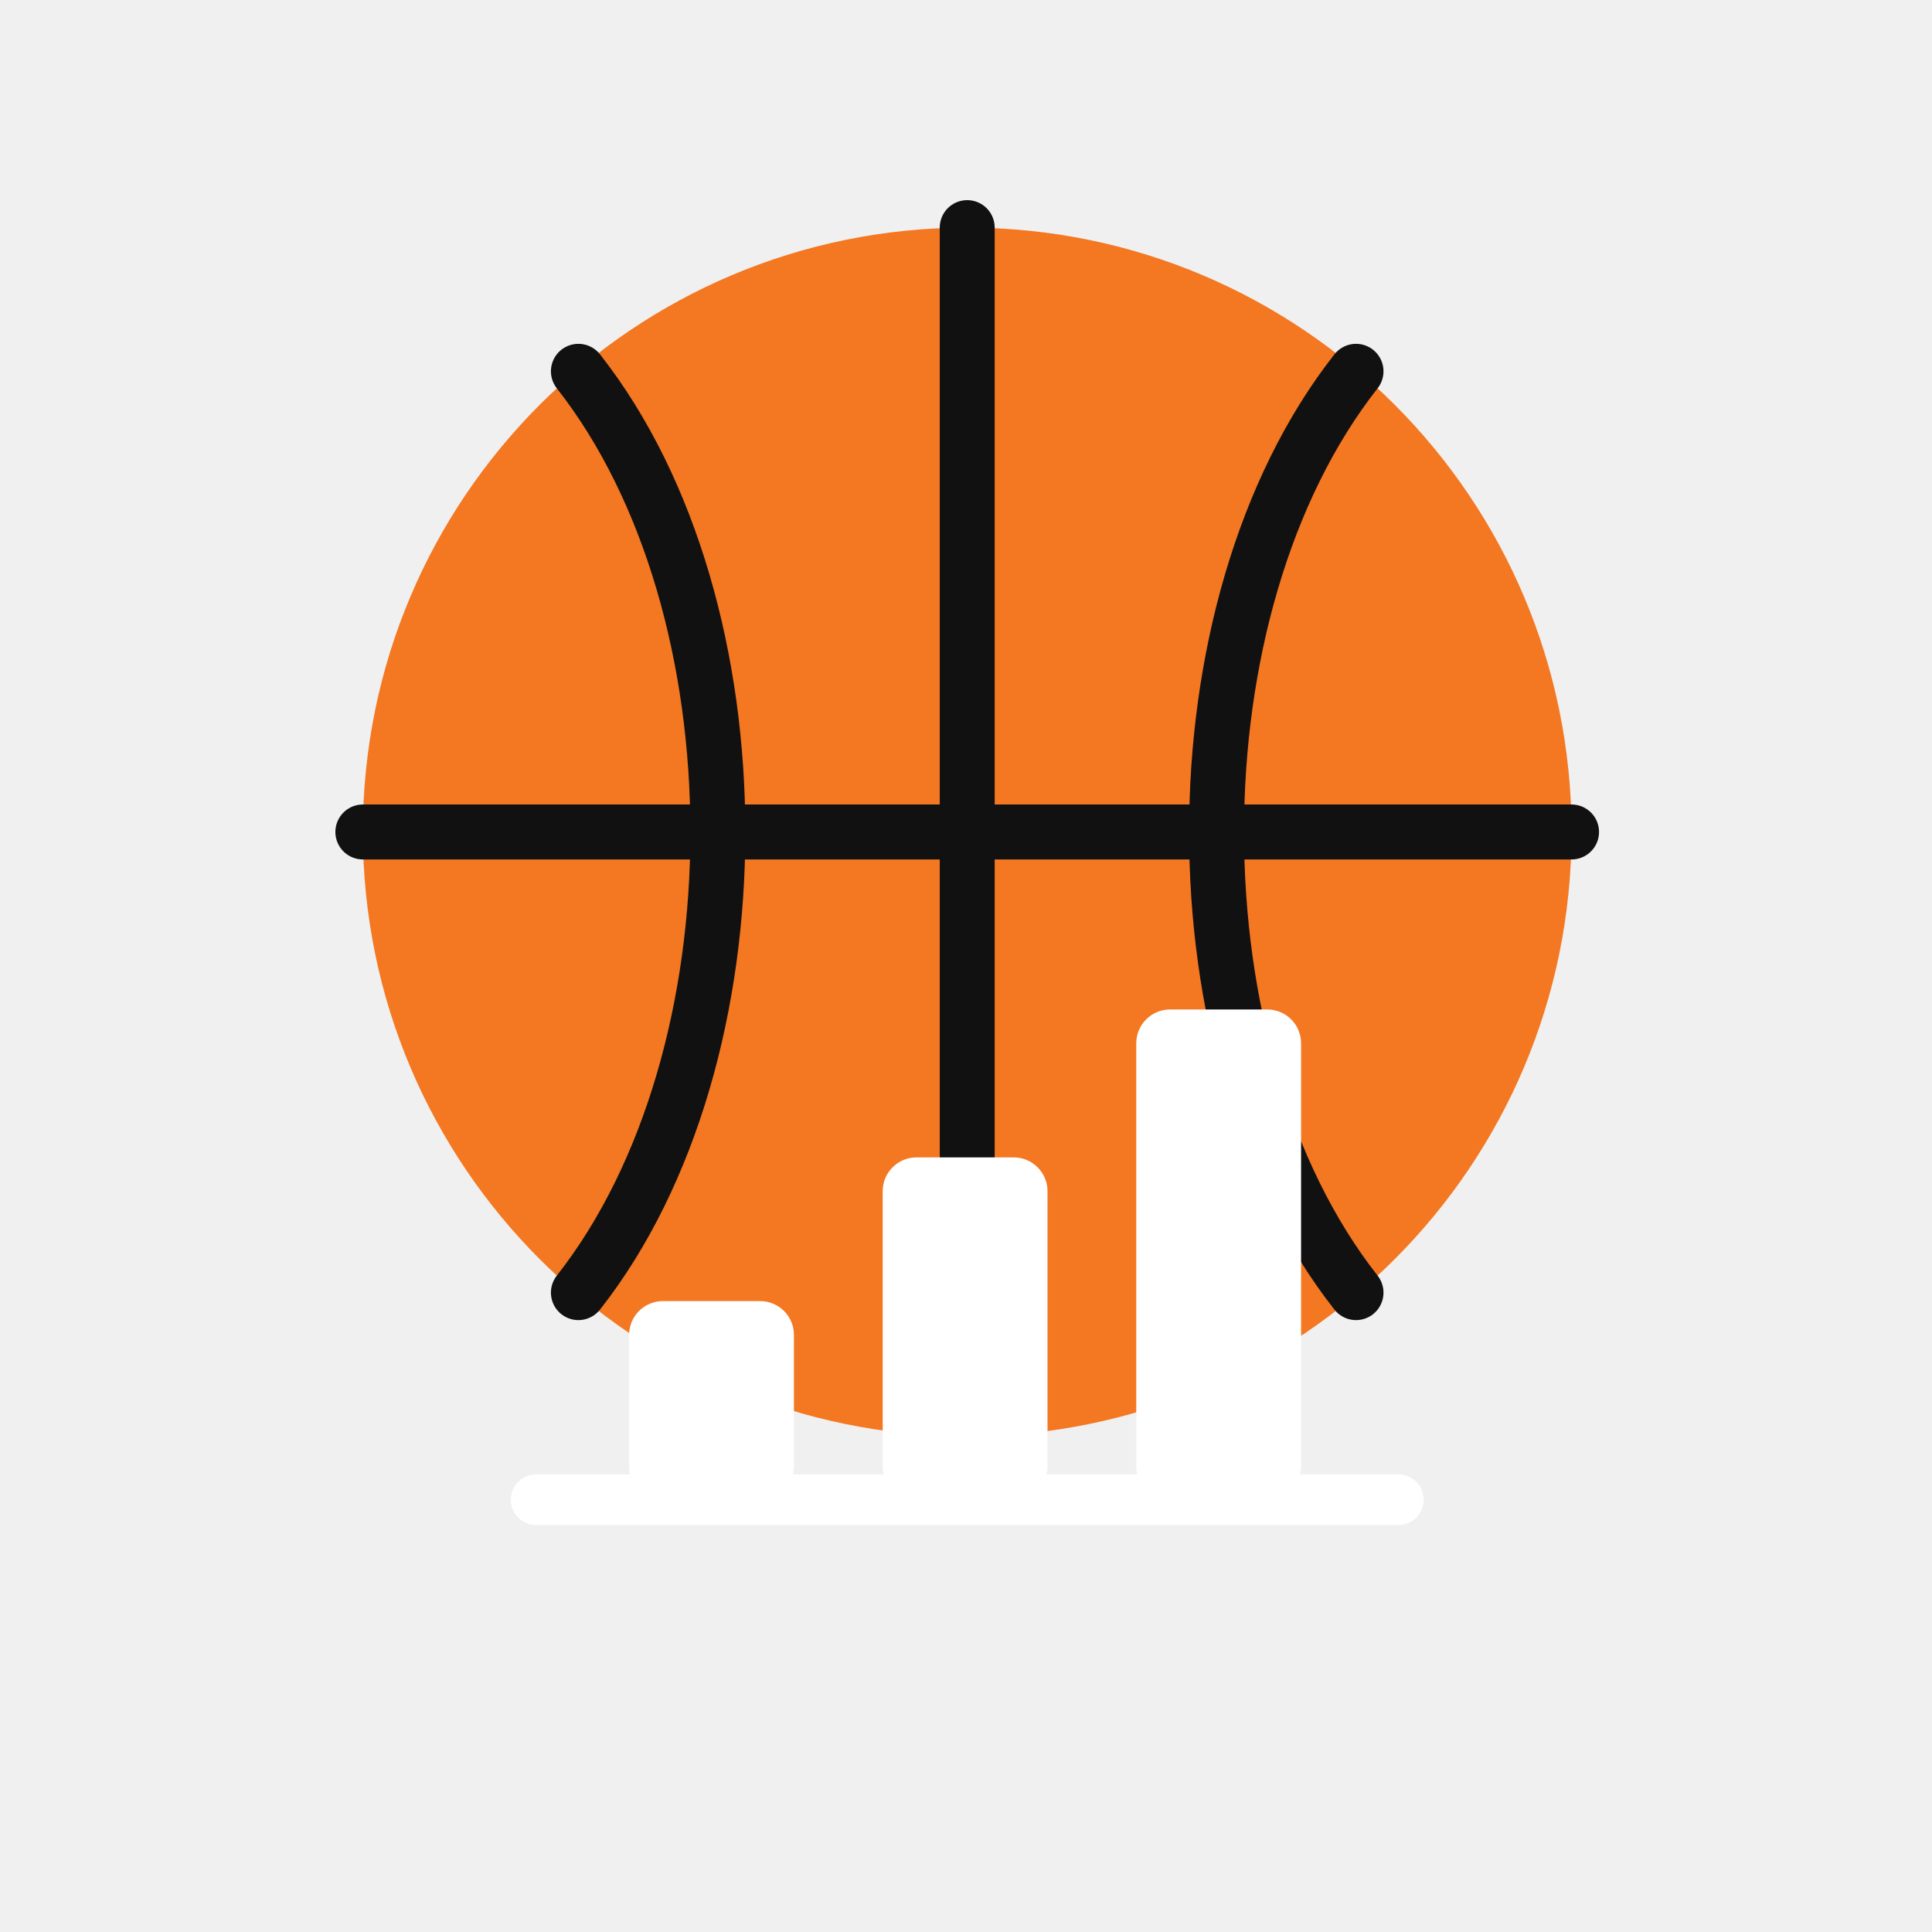
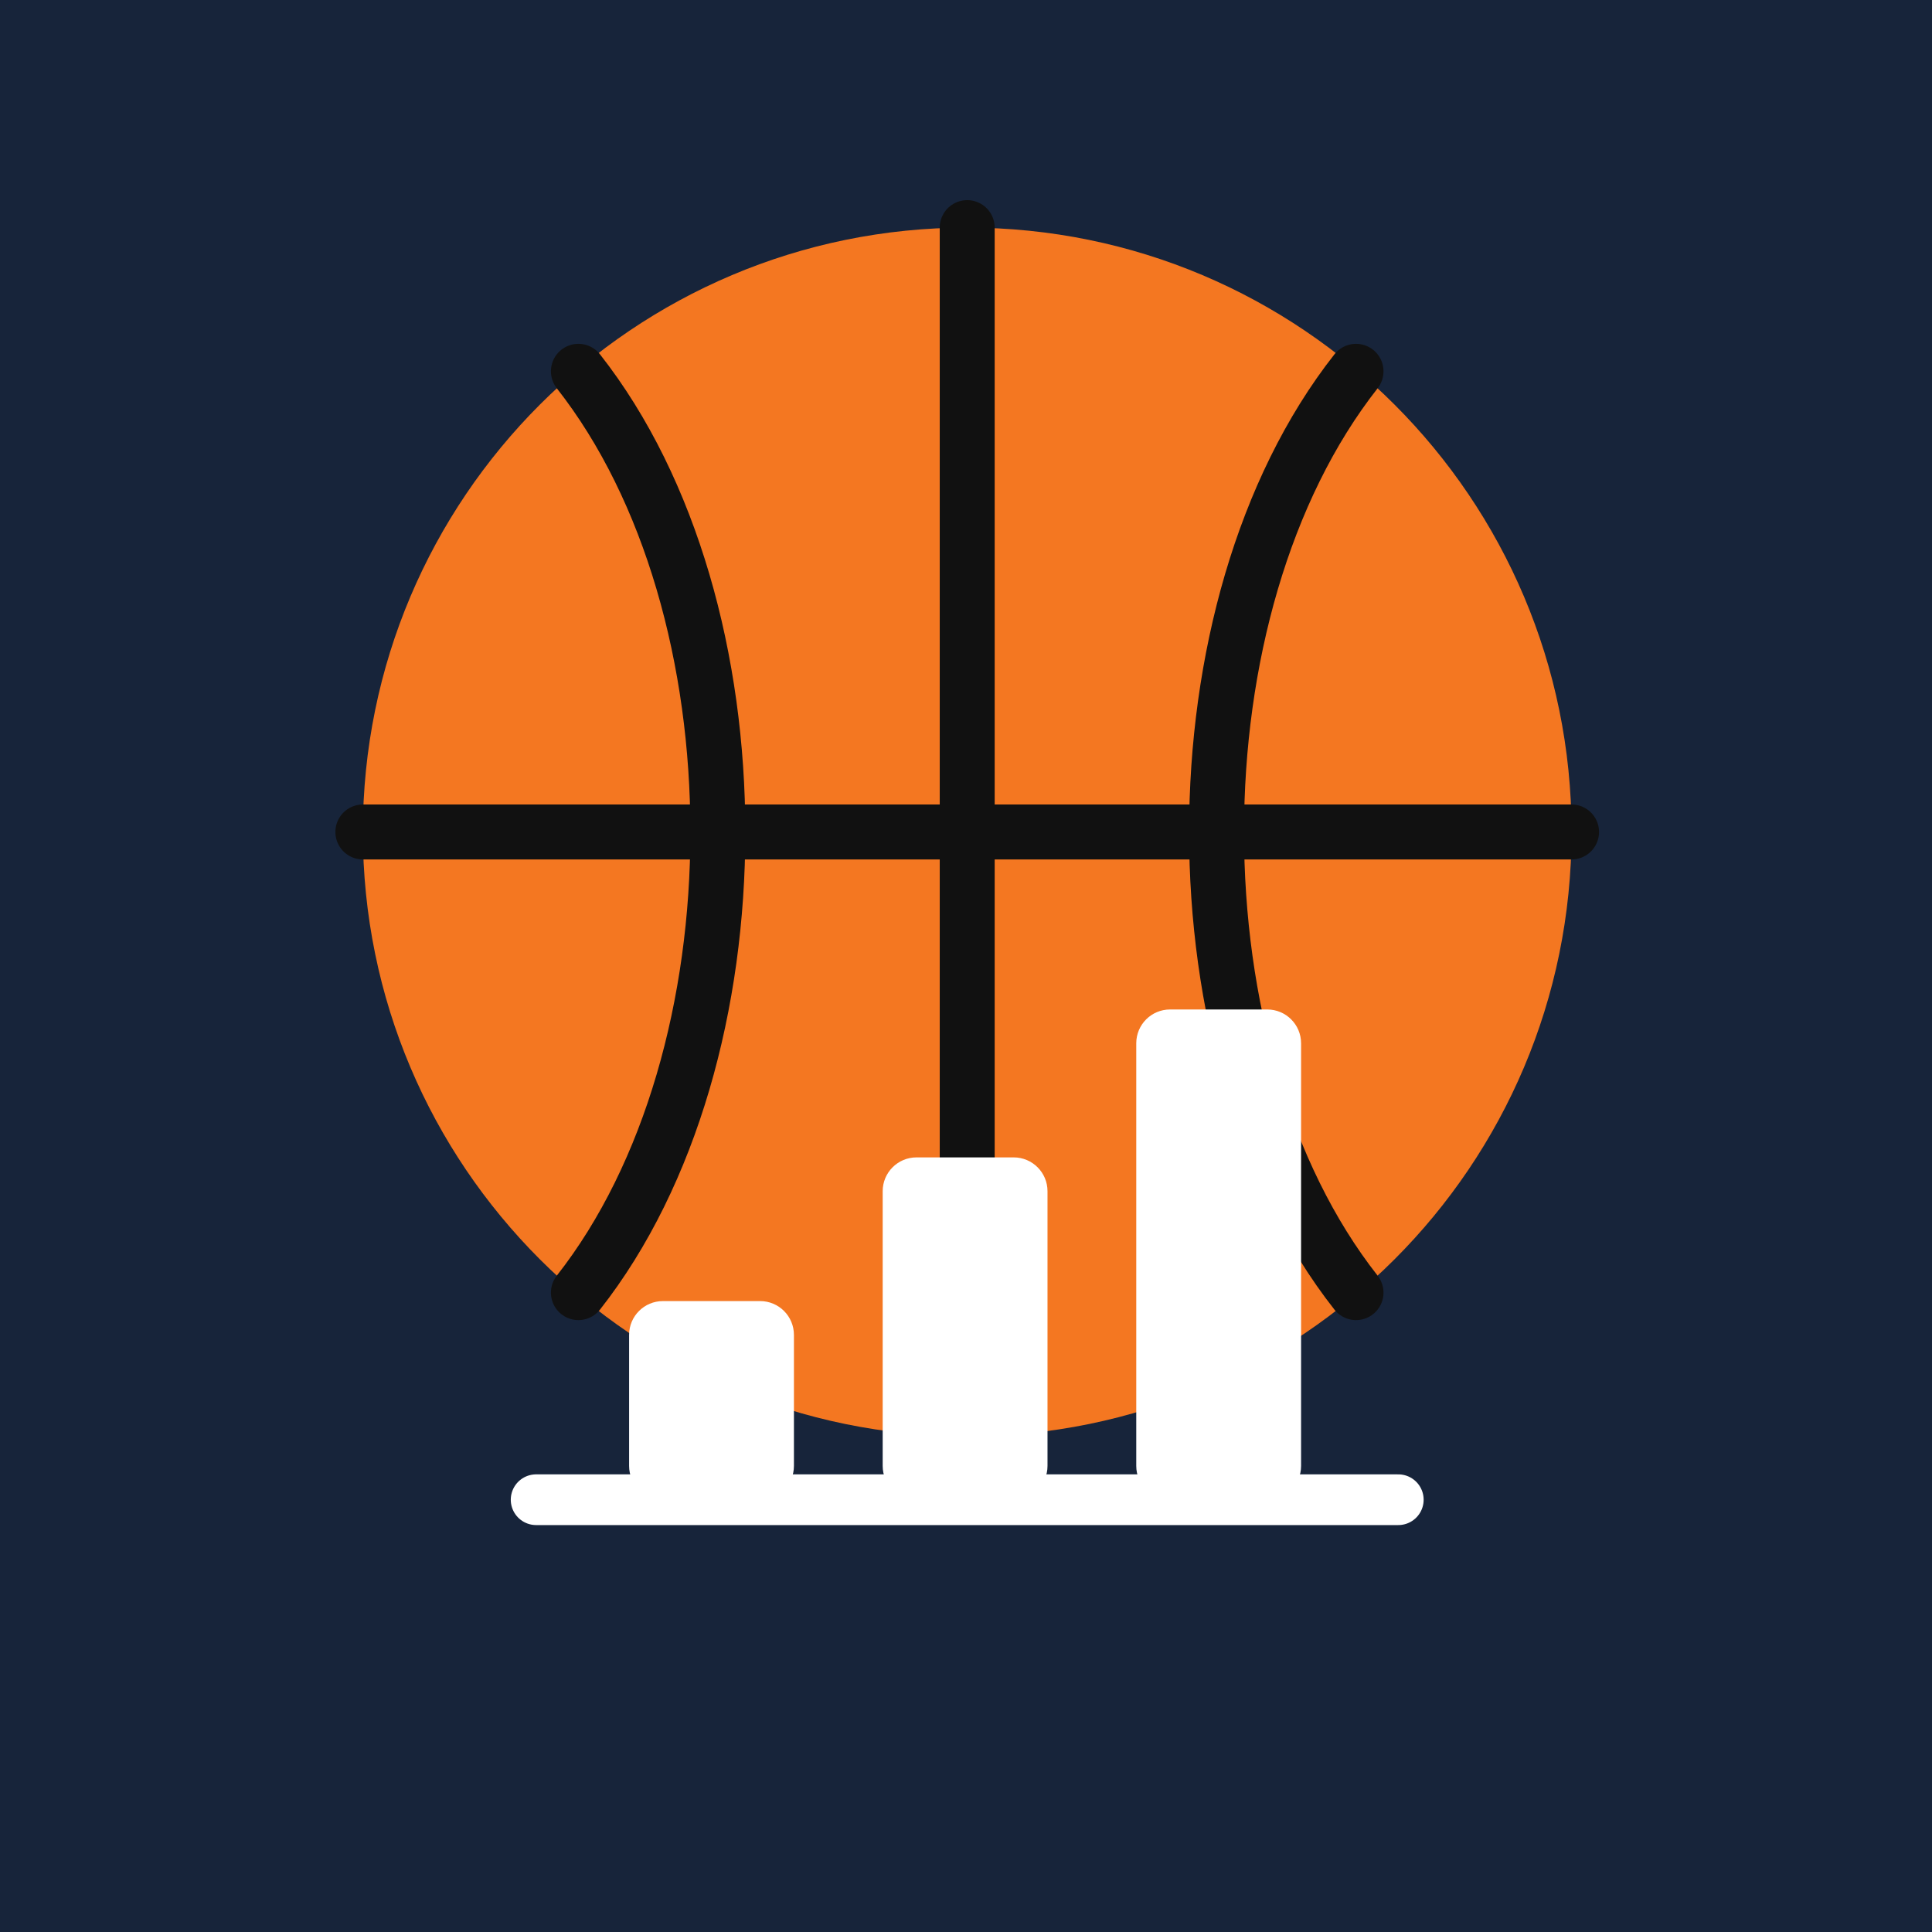
<svg xmlns="http://www.w3.org/2000/svg" viewBox="0 0 512 512">
+   <rect width="512" height="512" fill="#17243a" />
  <svg x="51.2" y="51.2" width="409.6" height="409.6" viewBox="0 0 512 512">
    <g transform="translate(-102 -102) scale(1.4)">
      <circle cx="256" cy="224" r="143" fill="#f47721" />
      <g fill="none" stroke="#111111" stroke-linecap="round" stroke-width="13">
        <path d="M113 224h286" />
        <path d="M256 81v286" />
        <path d="M164 115c44 56 44 162 0 218" />
        <path d="M348 115c-44 56-44 162 0 218" />
      </g>
      <path d="M154 382h204" fill="none" stroke="#ffffff" stroke-linecap="round" stroke-width="12" />
      <g fill="#ffffff">
        <rect x="176" y="335" width="39" height="47" rx="8" />
        <rect x="236" y="301" width="39" height="81" rx="8" />
        <rect x="296" y="266" width="39" height="116" rx="8" />
      </g>
    </g>
  </svg>
</svg>
